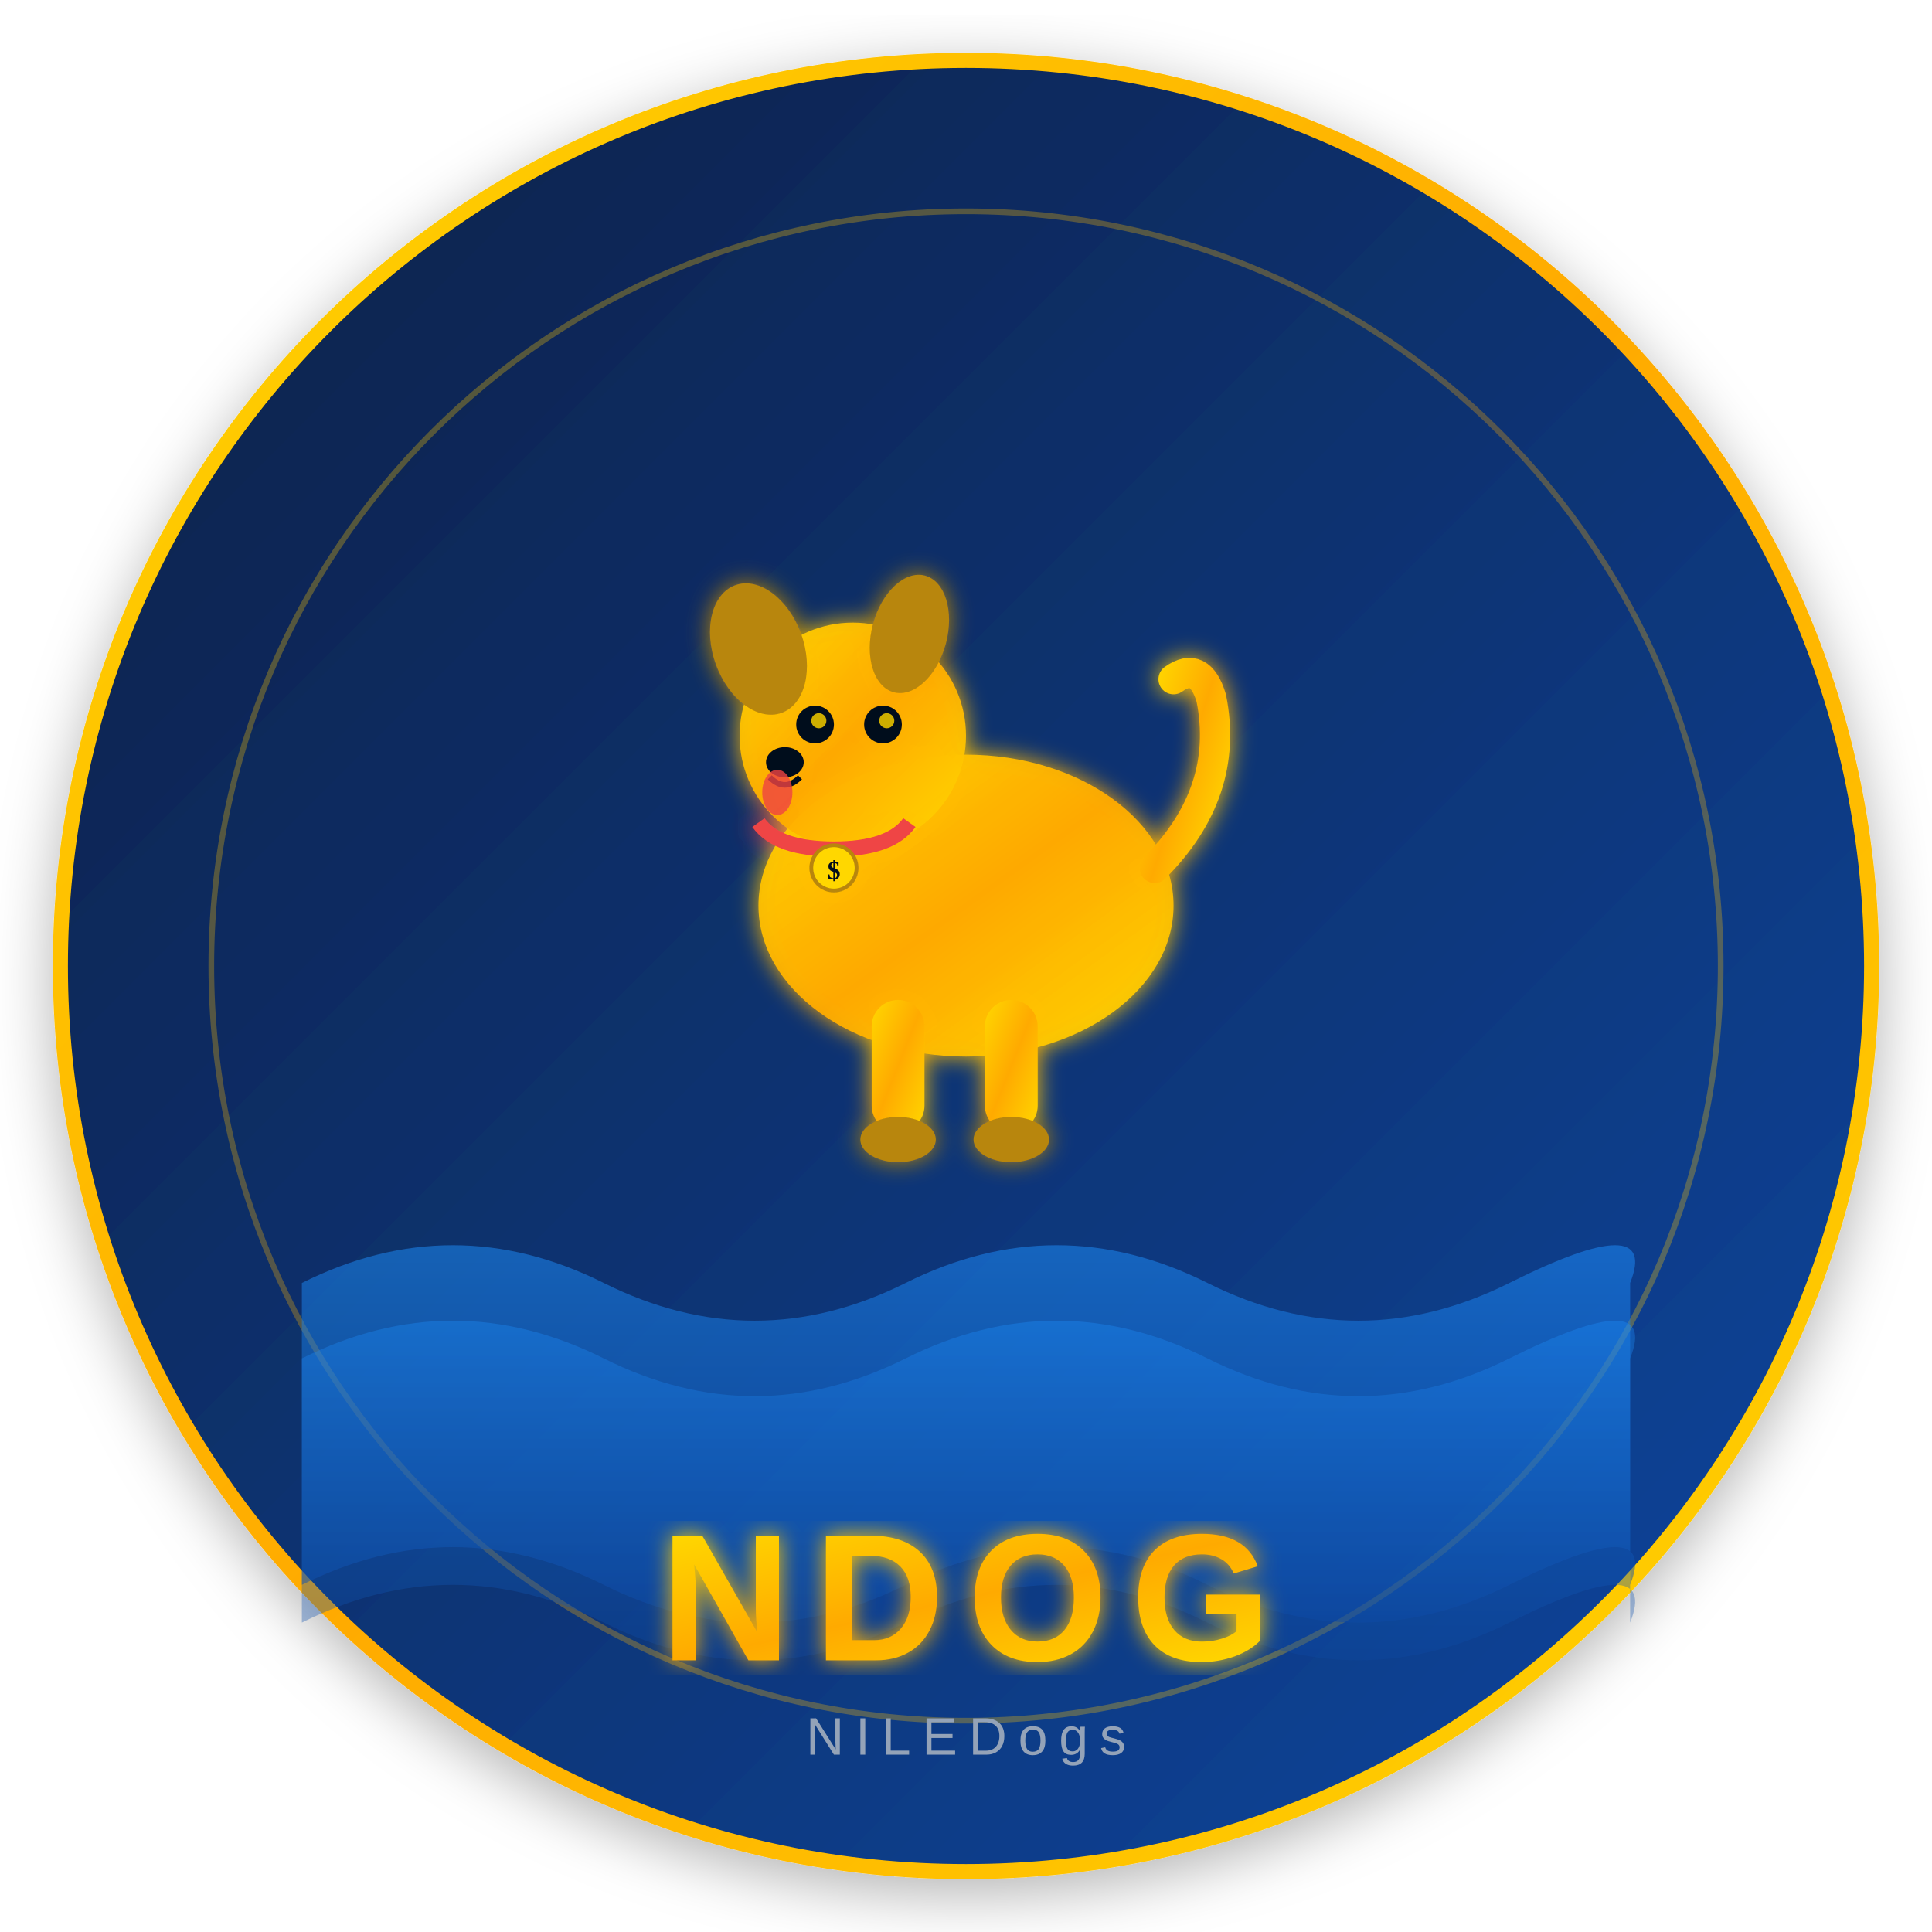
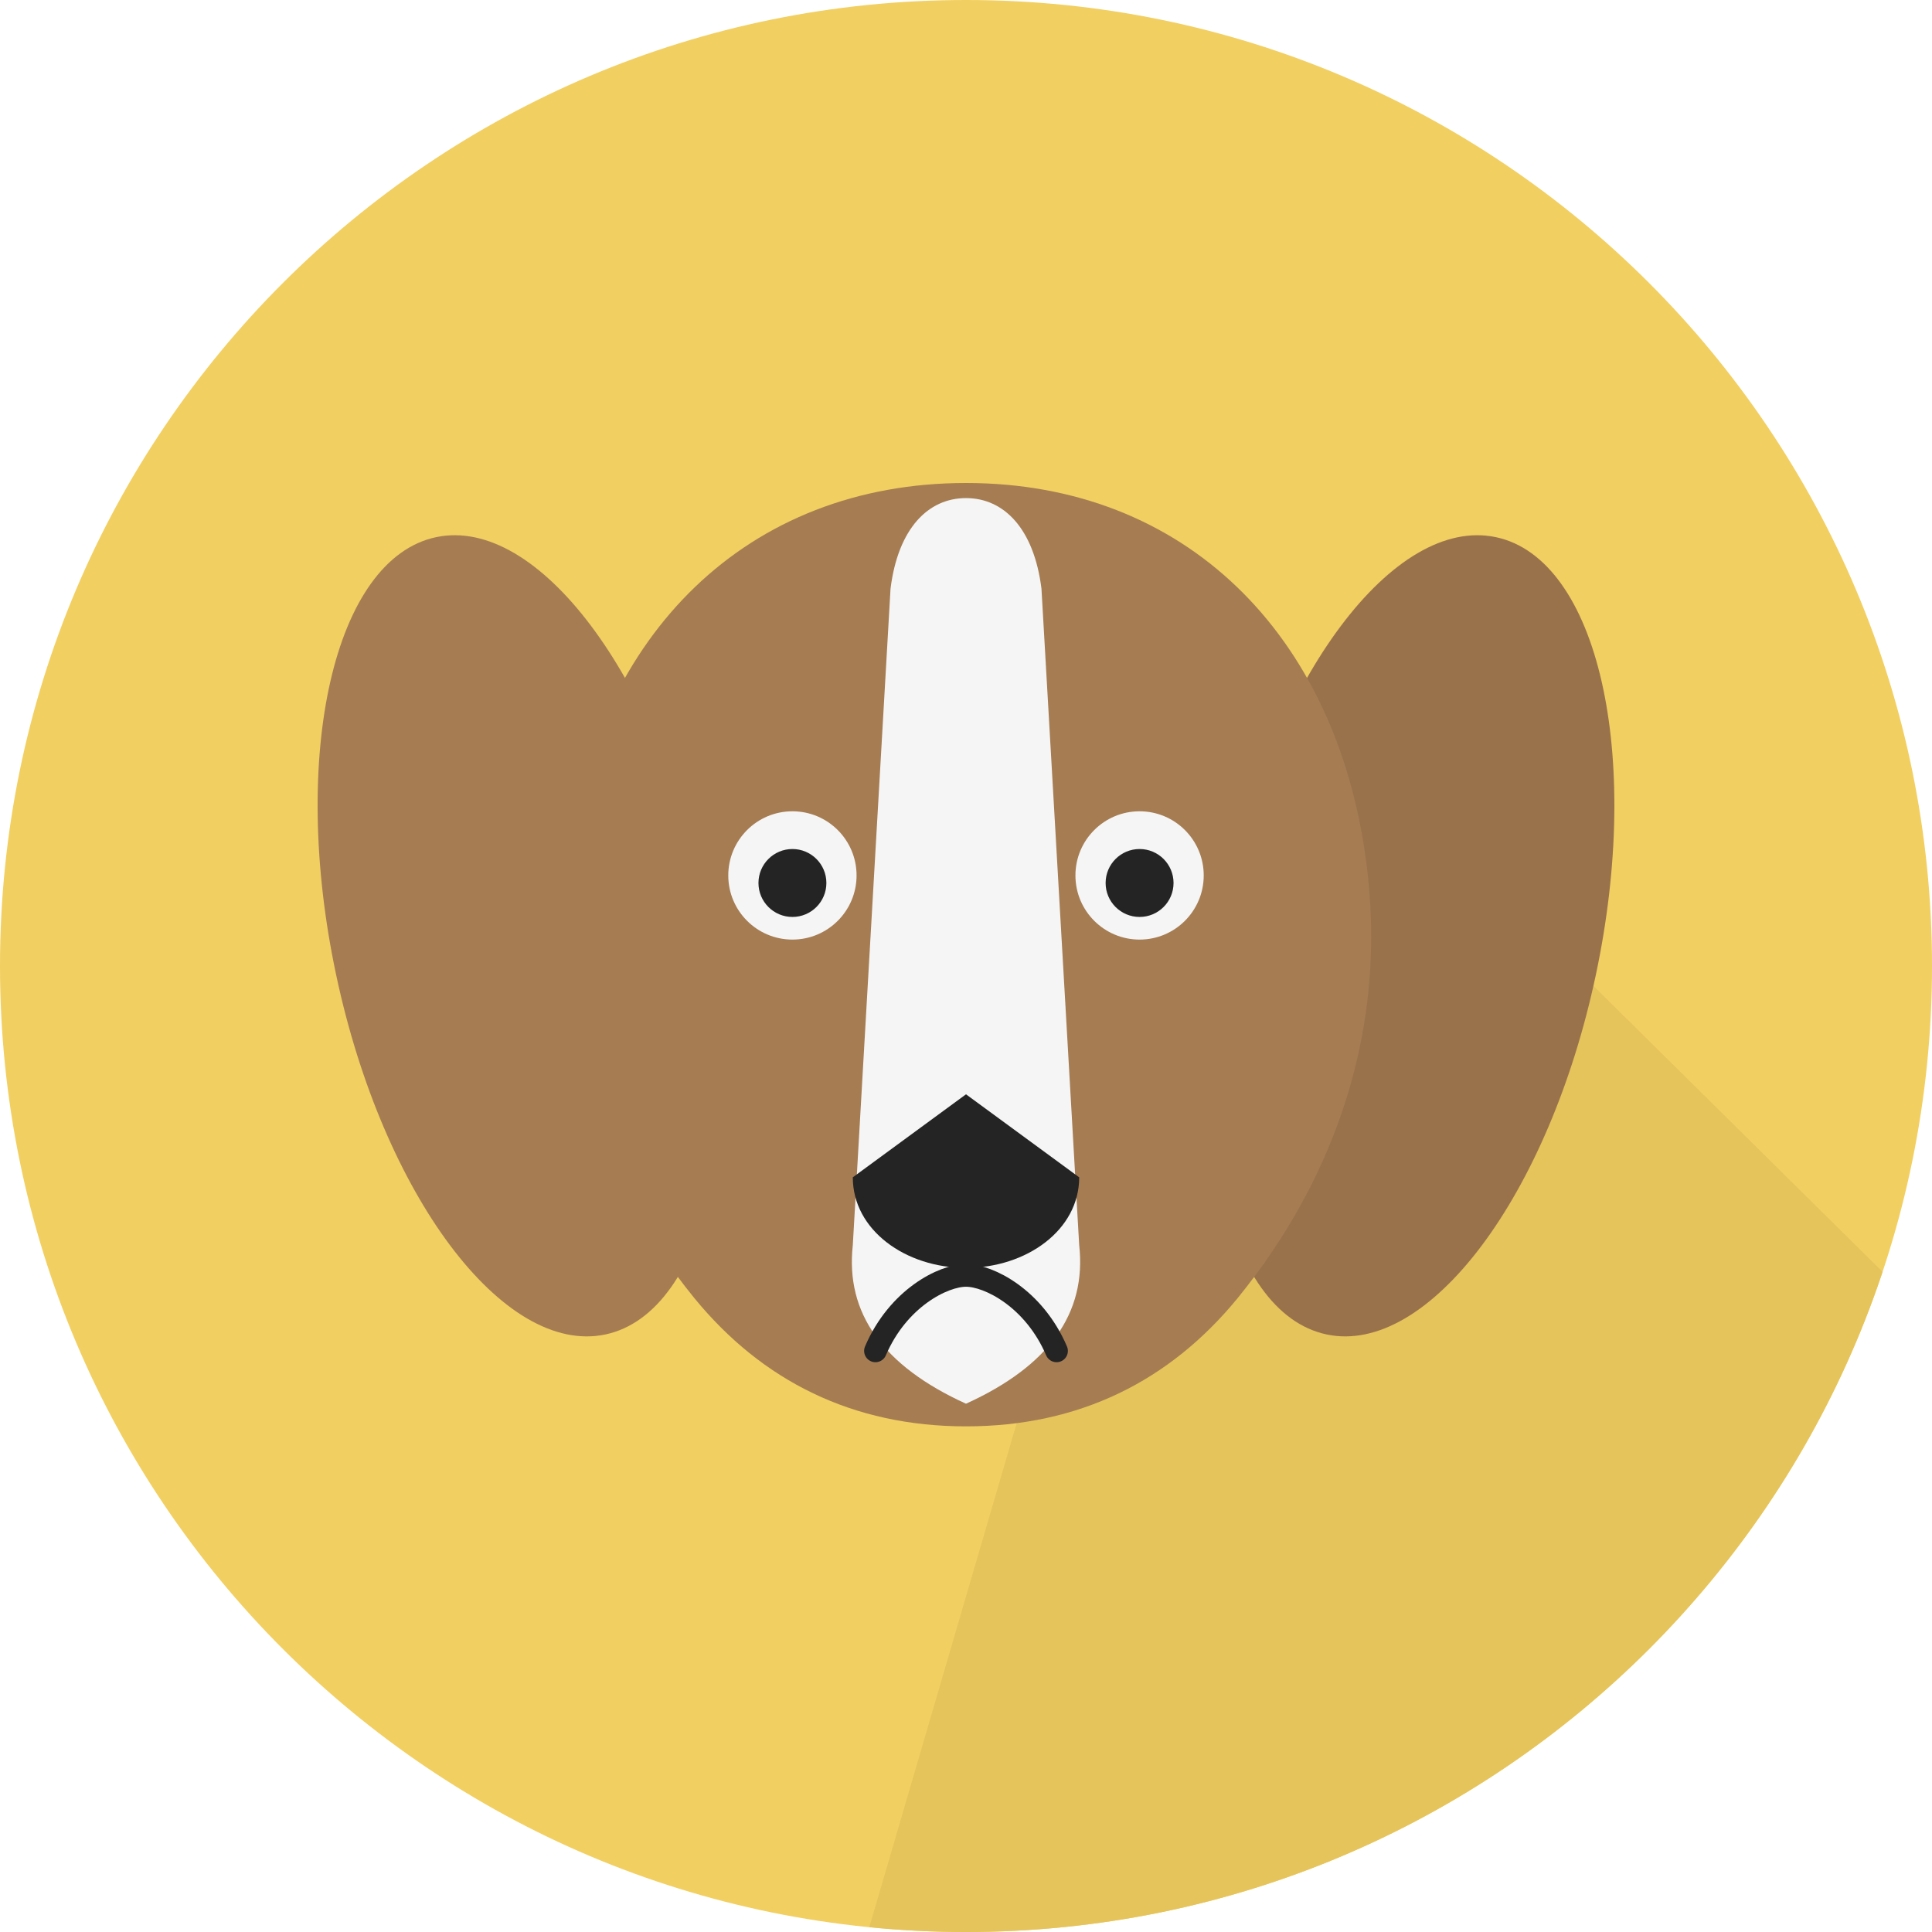
- <svg xmlns="http://www.w3.org/2000/svg" viewBox="0 0 512 512" fill="none">
+ <svg xmlns="http://www.w3.org/2000/svg" viewBox="0 0 512 512" width="512" height="512">
  <defs>
-     <linearGradient id="bgGrad" x1="0%" y1="0%" x2="100%" y2="100%">
-       <stop offset="0%" style="stop-color:#0a1f44" />
-       <stop offset="100%" style="stop-color:#0d47a1" />
-     </linearGradient>
-     <linearGradient id="goldGrad" x1="0%" y1="0%" x2="100%" y2="100%">
-       <stop offset="0%" style="stop-color:#ffd700" />
-       <stop offset="50%" style="stop-color:#ffaa00" />
-       <stop offset="100%" style="stop-color:#ffd700" />
-     </linearGradient>
-     <linearGradient id="nileGrad" x1="0%" y1="100%" x2="0%" y2="0%">
-       <stop offset="0%" style="stop-color:#0d47a1" />
-       <stop offset="100%" style="stop-color:#1e90ff" />
-     </linearGradient>
-     <filter id="glow">
-       <feGaussianBlur stdDeviation="3" result="blur" />
-       <feMerge>
-         <feMergeNode in="blur" />
-         <feMergeNode in="SourceGraphic" />
-       </feMerge>
-     </filter>
-     <filter id="shadow">
-       <feDropShadow dx="0" dy="4" stdDeviation="8" flood-color="#000" flood-opacity="0.3" />
-     </filter>
+     <clipPath id="circleClip">
+       <circle cx="256" cy="256" r="256" />
+     </clipPath>
  </defs>
-   <circle cx="256" cy="256" r="240" fill="url(#bgGrad)" stroke="url(#goldGrad)" stroke-width="4" filter="url(#shadow)" />
-   <circle cx="256" cy="256" r="200" fill="none" stroke="url(#goldGrad)" stroke-width="1.5" opacity="0.3" />
-   <path d="M80 340 Q120 320 160 340 Q200 360 240 340 Q280 320 320 340 Q360 360 400 340 Q440 320 432 340 L432 420 Q440 400 400 420 Q360 440 320 420 Q280 400 240 420 Q200 440 160 420 Q120 400 80 420 Z" fill="url(#nileGrad)" opacity="0.5" />
-   <path d="M80 360 Q120 340 160 360 Q200 380 240 360 Q280 340 320 360 Q360 380 400 360 Q440 340 432 360 L432 430 Q440 410 400 430 Q360 450 320 430 Q280 410 240 430 Q200 450 160 430 Q120 410 80 430 Z" fill="url(#nileGrad)" opacity="0.35" />
-   <g transform="translate(256, 220)" filter="url(#glow)">
-     <ellipse cx="0" cy="20" rx="55" ry="40" fill="url(#goldGrad)" opacity="0.95" />
-     <circle cx="-30" cy="-25" r="30" fill="url(#goldGrad)" opacity="0.95" />
-     <ellipse cx="-55" cy="-48" rx="12" ry="18" fill="#b8860b" transform="rotate(-20 -55 -48)" />
-     <ellipse cx="-15" cy="-52" rx="10" ry="16" fill="#b8860b" transform="rotate(15 -15 -52)" />
-     <circle cx="-40" cy="-28" r="5" fill="#050b1a" />
-     <circle cx="-39" cy="-29" r="2" fill="#ffd700" opacity="0.8" />
-     <circle cx="-22" cy="-28" r="5" fill="#050b1a" />
-     <circle cx="-21" cy="-29" r="2" fill="#ffd700" opacity="0.8" />
-     <ellipse cx="-48" cy="-18" rx="5" ry="4" fill="#050b1a" />
-     <path d="M-52 -14 Q-48 -10 -44 -14" stroke="#050b1a" stroke-width="1.5" fill="none" />
-     <ellipse cx="-50" cy="-10" rx="4" ry="6" fill="#ef4444" opacity="0.8" />
-     <rect x="-25" y="45" width="14" height="35" rx="7" fill="url(#goldGrad)" />
-     <rect x="5" y="45" width="14" height="35" rx="7" fill="url(#goldGrad)" />
-     <ellipse cx="-18" cy="82" rx="10" ry="6" fill="#b8860b" />
-     <ellipse cx="12" cy="82" rx="10" ry="6" fill="#b8860b" />
-     <path d="M50 10 Q70 -10 65 -35 Q62 -45 55 -40" stroke="url(#goldGrad)" stroke-width="8" fill="none" stroke-linecap="round" />
-     <path d="M-55 -2 Q-50 5 -35 5 Q-20 5 -15 -2" stroke="#ef4444" stroke-width="4" fill="none" />
-     <circle cx="-35" cy="10" r="6" fill="#ffd700" stroke="#b8860b" stroke-width="1" />
-     <text x="-35" y="13" text-anchor="middle" font-size="7" font-weight="bold" fill="#050b1a">$</text>
+   <g clip-path="url(#circleClip)">
+     <rect width="512" height="512" fill="#F2CF61" />
+     <path d="M 330 170 L 512 350 L 512 512 L 230 512 Z" fill="#E6C45C" />
+     <ellipse cx="138" cy="248" rx="50" ry="108" fill="#A67C52" transform="rotate(-12 138 248)" />
+     <ellipse cx="374" cy="248" rx="50" ry="108" fill="#99724C" transform="rotate(12 374 248)" />
+     <path d="M256,128              C198,128 158,168 150,228              C144,272 158,312 184,344              C202,366 226,378 256,378              C286,378 310,366 328,344              C354,312 368,272 362,228              C354,168 314,128 256,128 Z" fill="#A67C52" />
+     <path d="M256,132              C246,132 238,140 236,156              L226,330              C224,348 234,362 256,372              C278,362 288,348 286,330              L276,156              C274,140 266,132 256,132 Z" fill="#F5F5F5" />
+     <g>
+       <circle cx="210" cy="232" r="17" fill="#F5F5F5" />
+       <circle cx="210" cy="234" r="9" fill="#242424" />
+       <circle cx="302" cy="232" r="17" fill="#F5F5F5" />
+       <circle cx="302" cy="234" r="9" fill="#242424" />
+     </g>
+     <path d="M256,290 L286,312 C286,326 272,336 256,336 C240,336 226,326 226,312 Z" fill="#242424" />
+     <path d="M232,358 C238,344 250,338 256,338 C262,338 274,344 280,358" fill="none" stroke="#242424" stroke-width="6" stroke-linecap="round" />
  </g>
-   <text x="256" y="440" text-anchor="middle" font-family="Arial, Helvetica, sans-serif" font-size="48" font-weight="900" fill="url(#goldGrad)" filter="url(#glow)" letter-spacing="6">NDOG</text>
-   <text x="256" y="465" text-anchor="middle" font-family="Arial, Helvetica, sans-serif" font-size="14" fill="#94a3b8" letter-spacing="3">NILEDogs</text>
</svg>
